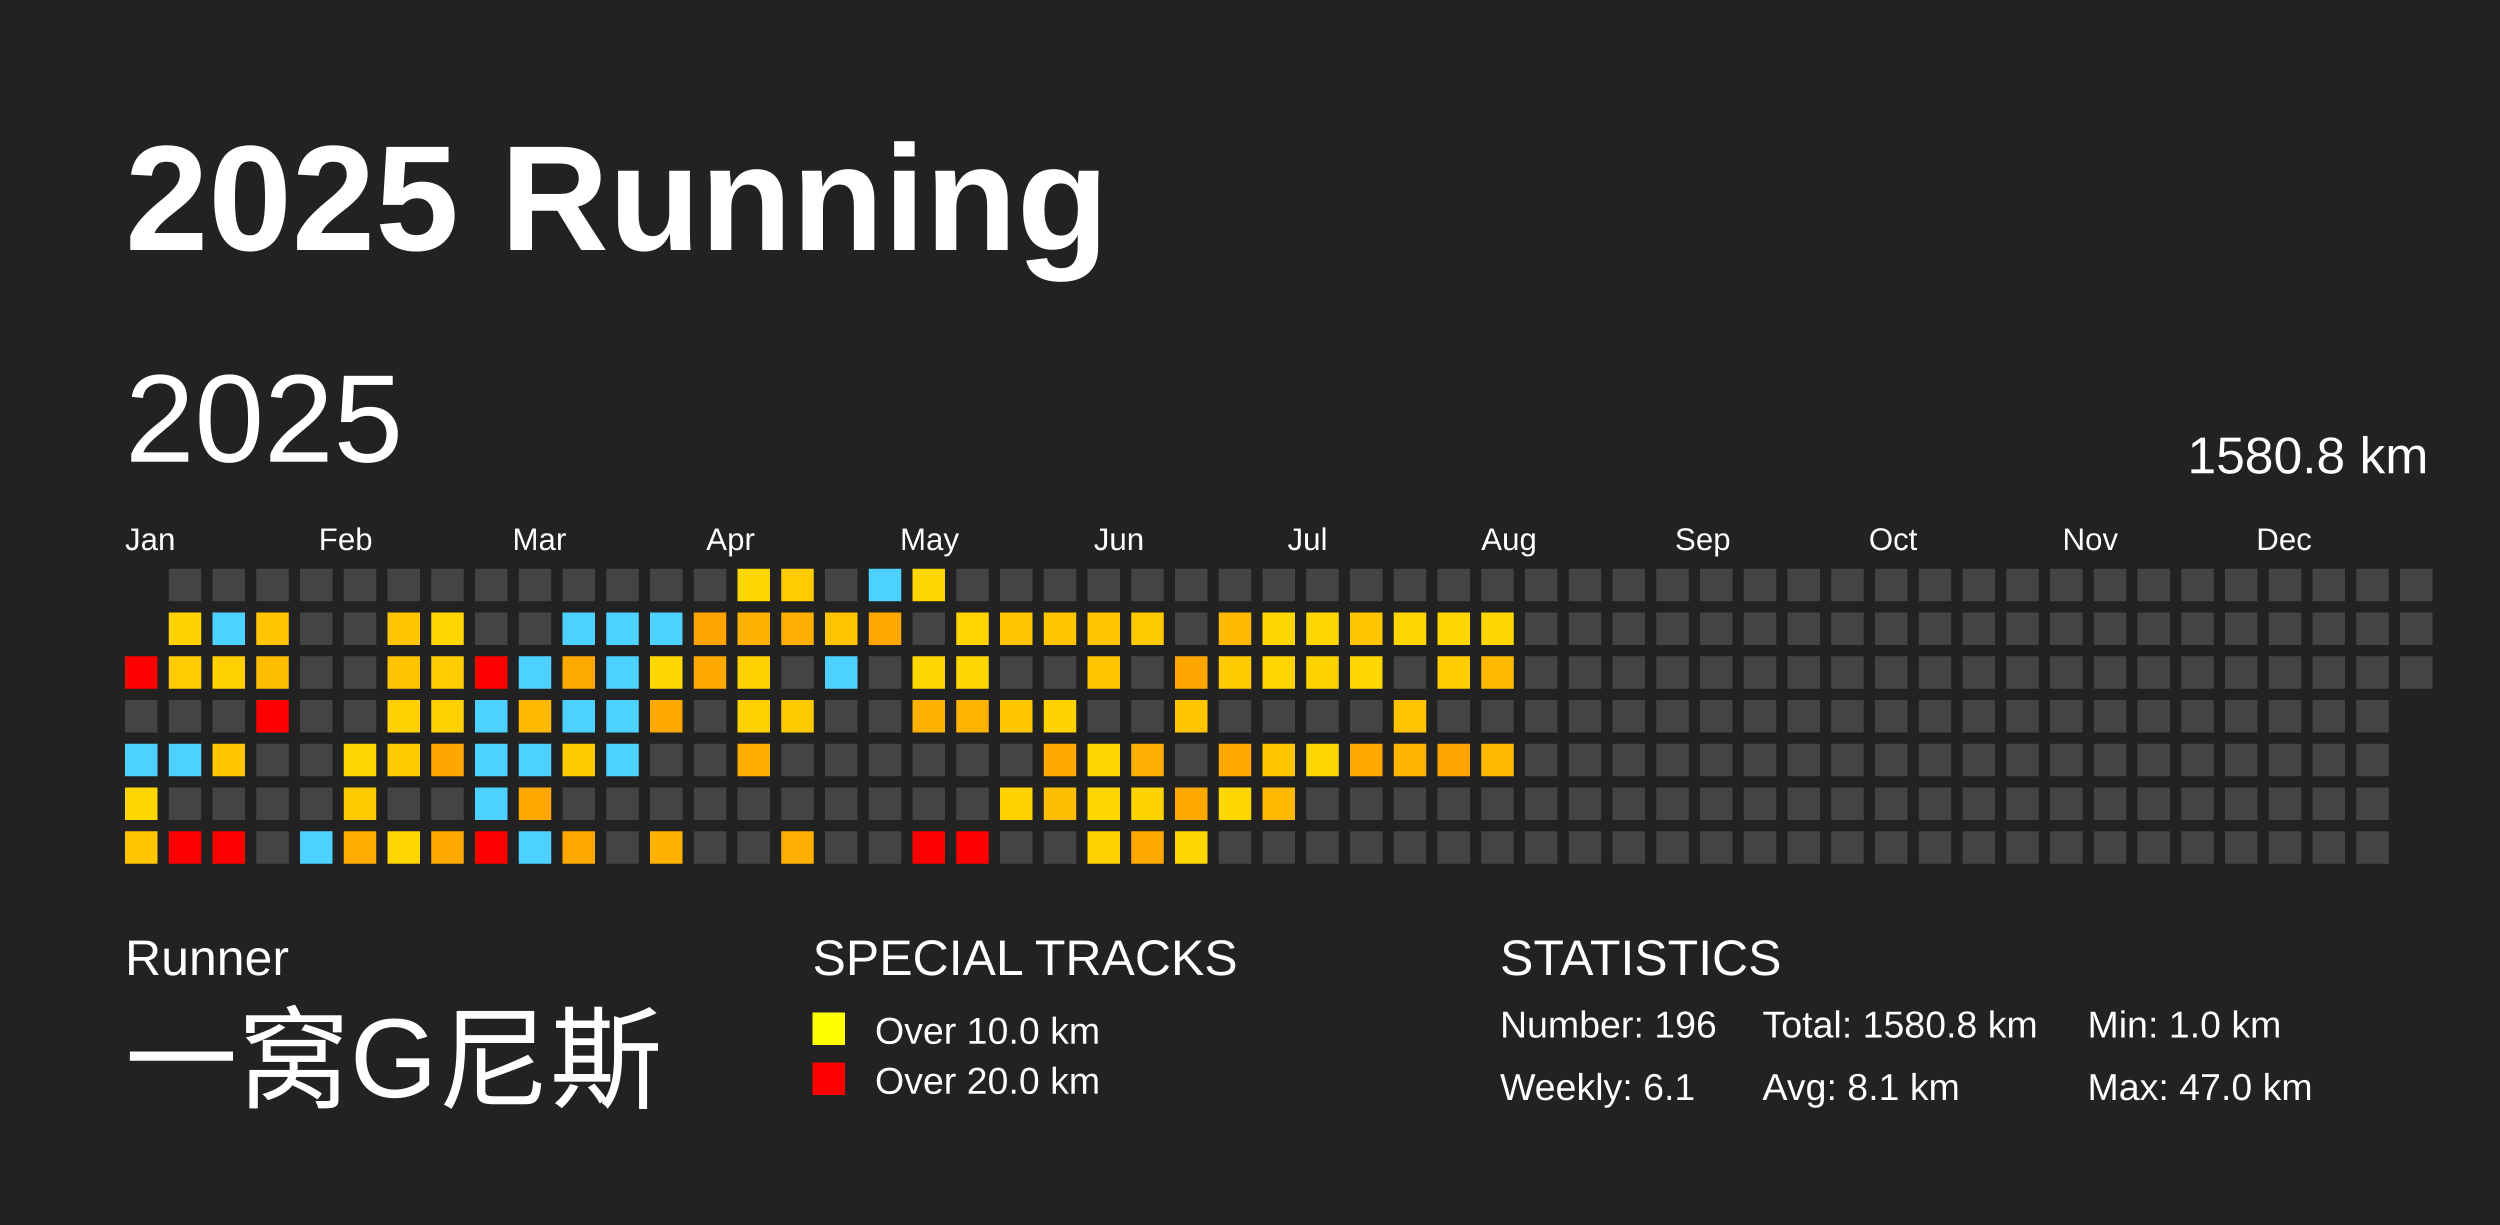
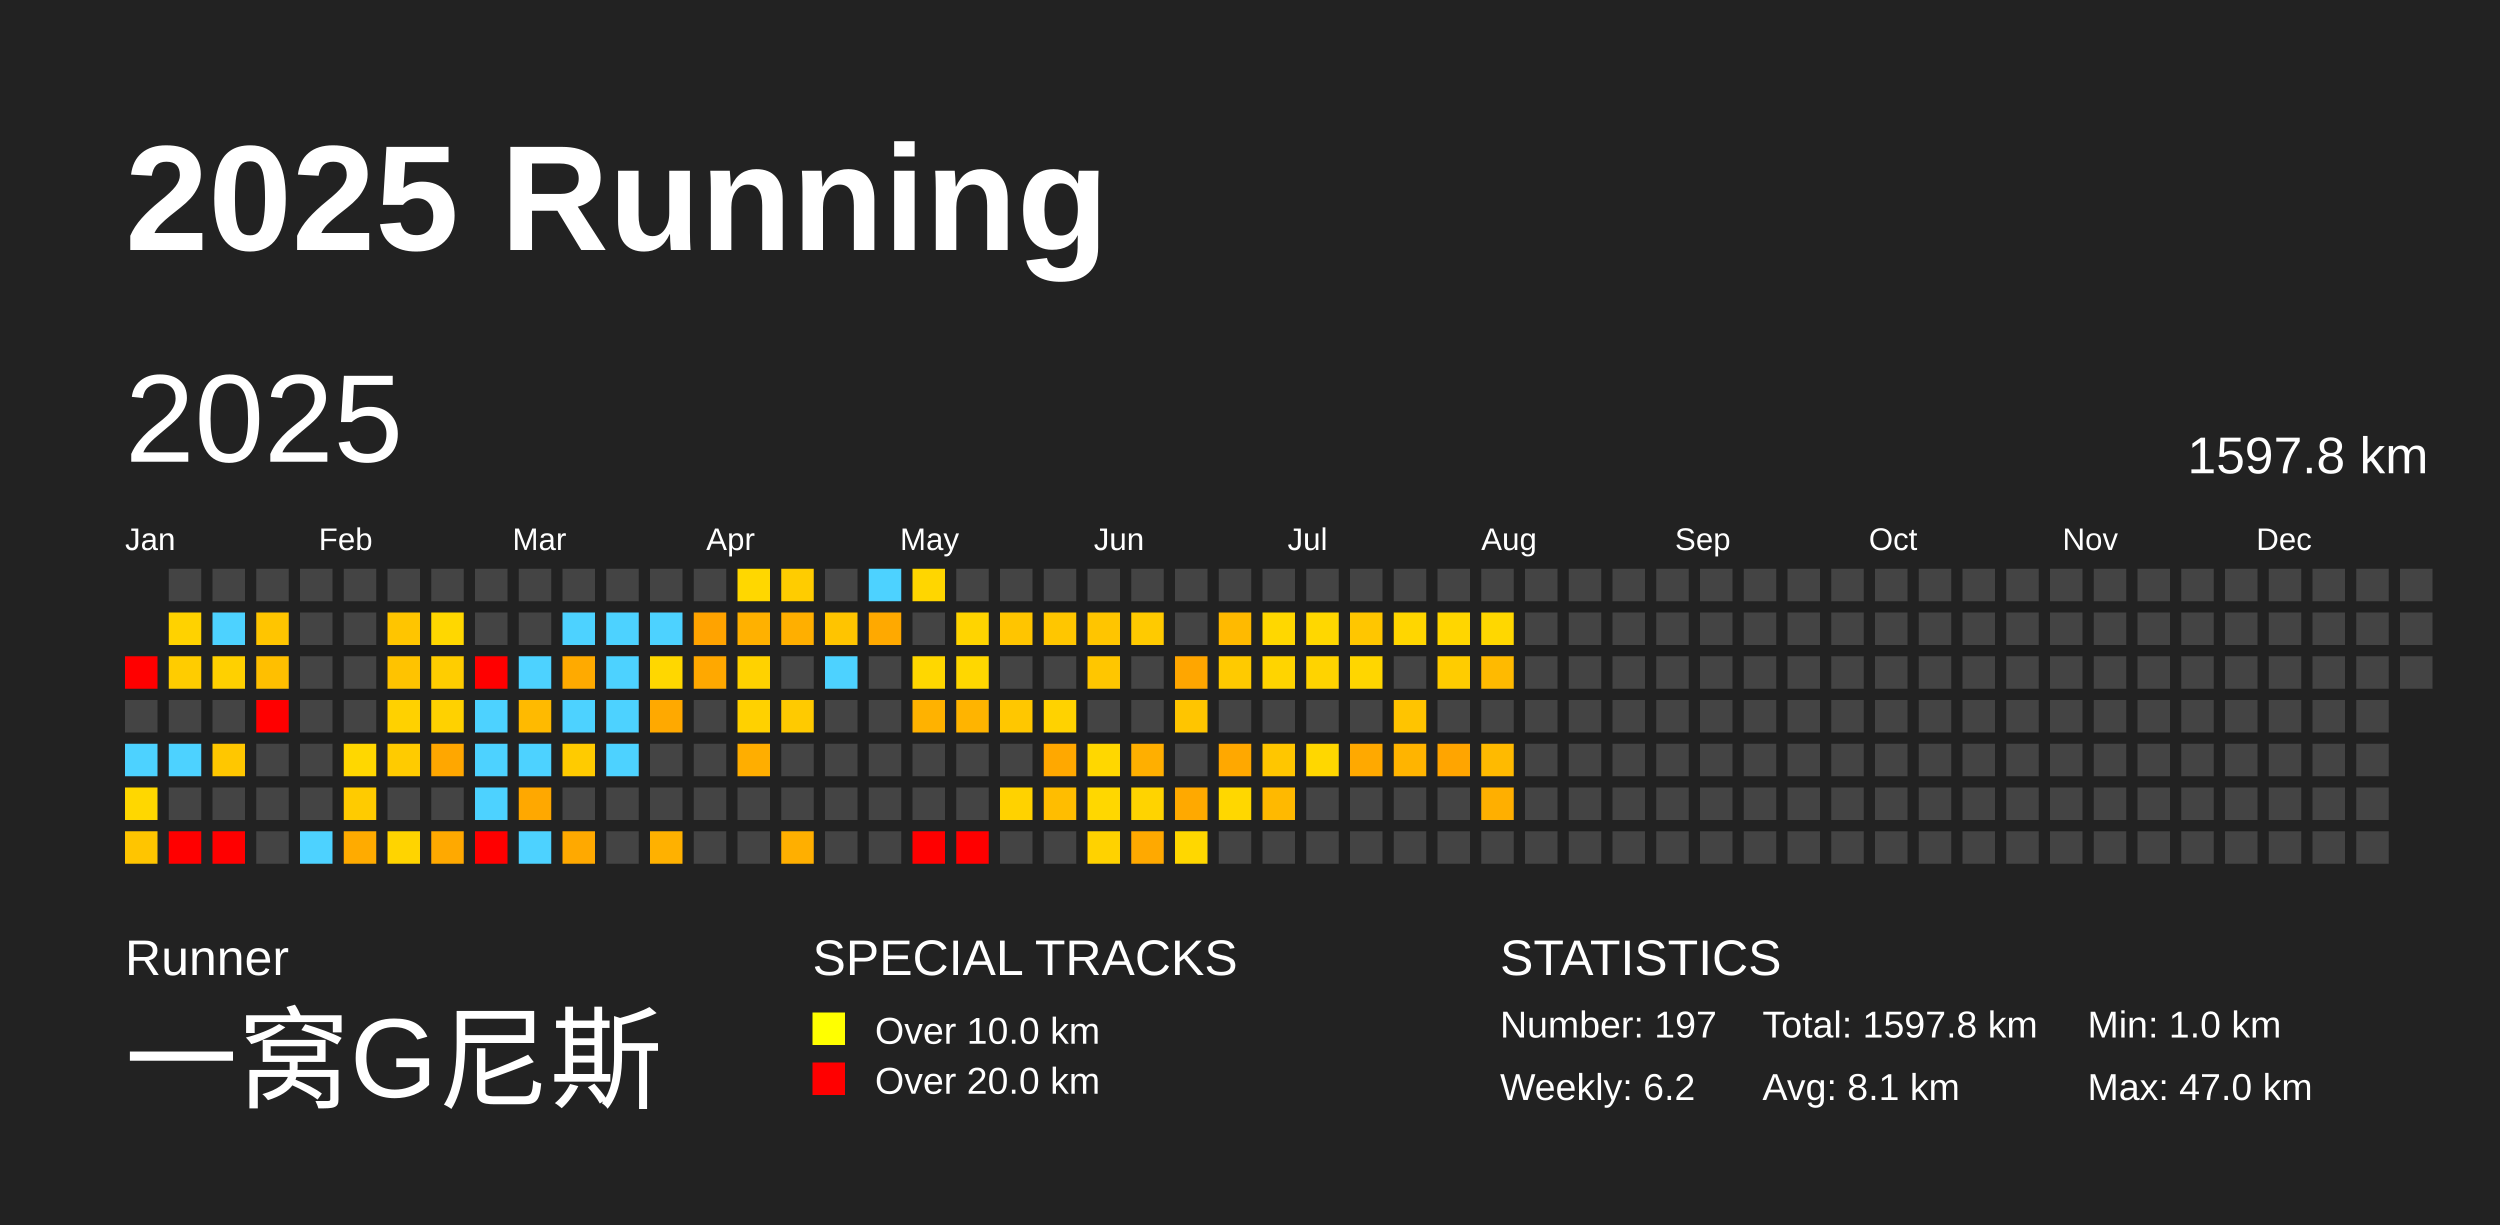
<svg xmlns="http://www.w3.org/2000/svg" baseProfile="full" height="98mm" version="1.1" viewBox="0,0,200,98" width="200mm">
  <defs />
  <rect fill="#222222" height="98" width="200" x="0" y="0" />
  <text fill="#FFFFFF" style="font-size:12px; font-family:Arial; font-weight:bold;" x="10" y="20">2025 Running</text>
  <text fill="#FFFFFF" style="font-size:4px; font-family:Arial" x="10" y="78">Runner</text>
  <text fill="#FFFFFF" style="font-size:9px; font-family:Arial" x="10" y="88">一窝G尼斯</text>
  <text fill="#FFFFFF" style="font-size:4px; font-family:Arial" x="65" y="78">SPECIAL TRACKS</text>
  <rect fill="yellow" height="2.6" width="2.6" x="65" y="81" />
  <text fill="#FFFFFF" style="font-size:3px; font-family:Arial" x="70" y="83.5">Over 10.0 km</text>
  <rect fill="red" height="2.6" width="2.6" x="65" y="85" />
  <text fill="#FFFFFF" style="font-size:3px; font-family:Arial" x="70" y="87.5">Over 20.0 km</text>
  <text fill="#FFFFFF" style="font-size:4px; font-family:Arial" x="120" y="78">STATISTICS</text>
-   <text fill="#FFFFFF" style="font-size:3px; font-family:Arial" x="120" y="83">Number: 196</text>
-   <text fill="#FFFFFF" style="font-size:3px; font-family:Arial" x="120" y="88">Weekly: 6.1</text>
-   <text fill="#FFFFFF" style="font-size:3px; font-family:Arial" x="141" y="83">Total: 1580.8 km</text>
+   <text fill="#FFFFFF" style="font-size:3px; font-family:Arial" x="120" y="83">Number: 197</text>
+   <text fill="#FFFFFF" style="font-size:3px; font-family:Arial" x="120" y="88">Weekly: 6.2</text>
+   <text fill="#FFFFFF" style="font-size:3px; font-family:Arial" x="141" y="83">Total: 1597.8 km</text>
  <text fill="#FFFFFF" style="font-size:3px; font-family:Arial" x="141" y="88">Avg: 8.1 km</text>
  <text fill="#FFFFFF" style="font-size:3px; font-family:Arial" x="167" y="83">Min: 1.0 km</text>
  <text fill="#FFFFFF" style="font-size:3px; font-family:Arial" x="167" y="88">Max: 47.0 km</text>
  <text dominant-baseline="hanging" fill="#FFFFFF" style="font-size:10.0px; font-family:Arial;" x="10" y="30">2025</text>
-   <text dominant-baseline="hanging" fill="#FFFFFF" style="font-size:4.125px; font-family:Arial;" x="175" y="35">1580.8 km</text>
+   <text dominant-baseline="hanging" fill="#FFFFFF" style="font-size:4.125px; font-family:Arial;" x="175" y="35">1597.8 km</text>
  <text fill="#FFFFFF" style="font-size:2.5px; font-family:Arial" x="10.0" y="44">Jan</text>
  <text fill="#FFFFFF" style="font-size:2.5px; font-family:Arial" x="25.5" y="44">Feb</text>
  <text fill="#FFFFFF" style="font-size:2.5px; font-family:Arial" x="41.0" y="44">Mar</text>
  <text fill="#FFFFFF" style="font-size:2.5px; font-family:Arial" x="56.5" y="44">Apr</text>
  <text fill="#FFFFFF" style="font-size:2.5px; font-family:Arial" x="72.0" y="44">May</text>
  <text fill="#FFFFFF" style="font-size:2.5px; font-family:Arial" x="87.5" y="44">Jun</text>
  <text fill="#FFFFFF" style="font-size:2.5px; font-family:Arial" x="103.0" y="44">Jul</text>
  <text fill="#FFFFFF" style="font-size:2.5px; font-family:Arial" x="118.5" y="44">Aug</text>
  <text fill="#FFFFFF" style="font-size:2.5px; font-family:Arial" x="134.0" y="44">Sep</text>
  <text fill="#FFFFFF" style="font-size:2.5px; font-family:Arial" x="149.5" y="44">Oct</text>
  <text fill="#FFFFFF" style="font-size:2.5px; font-family:Arial" x="165.0" y="44">Nov</text>
  <text fill="#FFFFFF" style="font-size:2.5px; font-family:Arial" x="180.5" y="44">Dec</text>
  <rect fill="red" height="2.6" width="2.6" x="10.0" y="52.5" />
  <rect fill="#444444" height="2.6" width="2.6" x="10.0" y="56.0" />
  <rect fill="#4dd2ff" height="2.6" width="2.6" x="10.0" y="59.5" />
  <rect fill="#ffd700" height="2.6" width="2.6" x="10.0" y="63.0" />
  <rect fill="#ffc500" height="2.6" width="2.6" x="10.0" y="66.5" />
  <rect fill="#444444" height="2.6" width="2.6" x="13.5" y="45.5" />
  <rect fill="#ffd200" height="2.6" width="2.6" x="13.5" y="49.0" />
  <rect fill="#ffcc00" height="2.6" width="2.6" x="13.5" y="52.5" />
  <rect fill="#444444" height="2.6" width="2.6" x="13.5" y="56.0" />
  <rect fill="#4dd2ff" height="2.6" width="2.6" x="13.5" y="59.5" />
  <rect fill="#444444" height="2.6" width="2.6" x="13.5" y="63.0" />
  <rect fill="red" height="2.6" width="2.6" x="13.5" y="66.5" />
  <rect fill="#444444" height="2.6" width="2.6" x="17.0" y="45.5" />
  <rect fill="#4dd2ff" height="2.6" width="2.6" x="17.0" y="49.0" />
  <rect fill="#ffd000" height="2.6" width="2.6" x="17.0" y="52.5" />
  <rect fill="#444444" height="2.6" width="2.6" x="17.0" y="56.0" />
  <rect fill="#ffc700" height="2.6" width="2.6" x="17.0" y="59.5" />
  <rect fill="#444444" height="2.6" width="2.6" x="17.0" y="63.0" />
  <rect fill="red" height="2.6" width="2.6" x="17.0" y="66.5" />
  <rect fill="#444444" height="2.6" width="2.6" x="20.5" y="45.5" />
  <rect fill="#ffc500" height="2.6" width="2.6" x="20.5" y="49.0" />
  <rect fill="#ffbf00" height="2.6" width="2.6" x="20.5" y="52.5" />
  <rect fill="red" height="2.6" width="2.6" x="20.5" y="56.0" />
  <rect fill="#444444" height="2.6" width="2.6" x="20.5" y="59.5" />
  <rect fill="#444444" height="2.6" width="2.6" x="20.5" y="63.0" />
  <rect fill="#444444" height="2.6" width="2.6" x="20.5" y="66.5" />
  <rect fill="#444444" height="2.6" width="2.6" x="24.0" y="45.5" />
  <rect fill="#444444" height="2.6" width="2.6" x="24.0" y="49.0" />
  <rect fill="#444444" height="2.6" width="2.6" x="24.0" y="52.5" />
  <rect fill="#444444" height="2.6" width="2.6" x="24.0" y="56.0" />
  <rect fill="#444444" height="2.6" width="2.6" x="24.0" y="59.5" />
  <rect fill="#444444" height="2.6" width="2.6" x="24.0" y="63.0" />
  <rect fill="#4dd2ff" height="2.6" width="2.6" x="24.0" y="66.5" />
  <rect fill="#444444" height="2.6" width="2.6" x="27.5" y="45.5" />
  <rect fill="#444444" height="2.6" width="2.6" x="27.5" y="49.0" />
  <rect fill="#444444" height="2.6" width="2.6" x="27.5" y="52.5" />
  <rect fill="#444444" height="2.6" width="2.6" x="27.5" y="56.0" />
  <rect fill="#ffd700" height="2.6" width="2.6" x="27.5" y="59.5" />
  <rect fill="#ffcb00" height="2.6" width="2.6" x="27.5" y="63.0" />
  <rect fill="#ffab00" height="2.6" width="2.6" x="27.5" y="66.5" />
  <rect fill="#444444" height="2.6" width="2.6" x="31.0" y="45.5" />
  <rect fill="#ffc500" height="2.6" width="2.6" x="31.0" y="49.0" />
  <rect fill="#ffc300" height="2.6" width="2.6" x="31.0" y="52.5" />
  <rect fill="#ffd100" height="2.6" width="2.6" x="31.0" y="56.0" />
  <rect fill="#ffcb00" height="2.6" width="2.6" x="31.0" y="59.5" />
  <rect fill="#444444" height="2.6" width="2.6" x="31.0" y="63.0" />
  <rect fill="#ffd400" height="2.6" width="2.6" x="31.0" y="66.5" />
  <rect fill="#444444" height="2.6" width="2.6" x="34.5" y="45.5" />
  <rect fill="#ffd700" height="2.6" width="2.6" x="34.5" y="49.0" />
  <rect fill="#ffcd00" height="2.6" width="2.6" x="34.5" y="52.5" />
  <rect fill="#ffd100" height="2.6" width="2.6" x="34.5" y="56.0" />
  <rect fill="#ffa700" height="2.6" width="2.6" x="34.5" y="59.5" />
  <rect fill="#444444" height="2.6" width="2.6" x="34.5" y="63.0" />
  <rect fill="#ffa900" height="2.6" width="2.6" x="34.5" y="66.5" />
  <rect fill="#444444" height="2.6" width="2.6" x="38.0" y="45.5" />
  <rect fill="#444444" height="2.6" width="2.6" x="38.0" y="49.0" />
  <rect fill="red" height="2.6" width="2.6" x="38.0" y="52.5" />
  <rect fill="#4dd2ff" height="2.6" width="2.6" x="38.0" y="56.0" />
  <rect fill="#4dd2ff" height="2.6" width="2.6" x="38.0" y="59.5" />
  <rect fill="#4dd2ff" height="2.6" width="2.6" x="38.0" y="63.0" />
  <rect fill="red" height="2.6" width="2.6" x="38.0" y="66.5" />
  <rect fill="#444444" height="2.6" width="2.6" x="41.5" y="45.5" />
  <rect fill="#444444" height="2.6" width="2.6" x="41.5" y="49.0" />
  <rect fill="#4dd2ff" height="2.6" width="2.6" x="41.5" y="52.5" />
  <rect fill="#ffba00" height="2.6" width="2.6" x="41.5" y="56.0" />
  <rect fill="#4dd2ff" height="2.6" width="2.6" x="41.5" y="59.5" />
  <rect fill="#ffa800" height="2.6" width="2.6" x="41.5" y="63.0" />
  <rect fill="#4dd2ff" height="2.6" width="2.6" x="41.5" y="66.5" />
  <rect fill="#444444" height="2.6" width="2.6" x="45.0" y="45.5" />
  <rect fill="#4dd2ff" height="2.6" width="2.6" x="45.0" y="49.0" />
  <rect fill="#ffaa00" height="2.6" width="2.6" x="45.0" y="52.5" />
  <rect fill="#4dd2ff" height="2.6" width="2.6" x="45.0" y="56.0" />
  <rect fill="#ffcb00" height="2.6" width="2.6" x="45.0" y="59.5" />
  <rect fill="#444444" height="2.6" width="2.6" x="45.0" y="63.0" />
  <rect fill="#ffa900" height="2.6" width="2.6" x="45.0" y="66.5" />
  <rect fill="#444444" height="2.6" width="2.6" x="48.5" y="45.5" />
  <rect fill="#4dd2ff" height="2.6" width="2.6" x="48.5" y="49.0" />
  <rect fill="#4dd2ff" height="2.6" width="2.6" x="48.5" y="52.5" />
  <rect fill="#4dd2ff" height="2.6" width="2.6" x="48.5" y="56.0" />
  <rect fill="#4dd2ff" height="2.6" width="2.6" x="48.5" y="59.5" />
  <rect fill="#444444" height="2.6" width="2.6" x="48.5" y="63.0" />
  <rect fill="#444444" height="2.6" width="2.6" x="48.5" y="66.5" />
  <rect fill="#444444" height="2.6" width="2.6" x="52.0" y="45.5" />
  <rect fill="#4dd2ff" height="2.6" width="2.6" x="52.0" y="49.0" />
  <rect fill="#ffd700" height="2.6" width="2.6" x="52.0" y="52.5" />
  <rect fill="#ffa900" height="2.6" width="2.6" x="52.0" y="56.0" />
  <rect fill="#444444" height="2.6" width="2.6" x="52.0" y="59.5" />
  <rect fill="#444444" height="2.6" width="2.6" x="52.0" y="63.0" />
  <rect fill="#ffb100" height="2.6" width="2.6" x="52.0" y="66.5" />
  <rect fill="#444444" height="2.6" width="2.6" x="55.5" y="45.5" />
  <rect fill="#ffa300" height="2.6" width="2.6" x="55.5" y="49.0" />
  <rect fill="#ffa800" height="2.6" width="2.6" x="55.5" y="52.5" />
  <rect fill="#444444" height="2.6" width="2.6" x="55.5" y="56.0" />
  <rect fill="#444444" height="2.6" width="2.6" x="55.5" y="59.5" />
  <rect fill="#444444" height="2.6" width="2.6" x="55.5" y="63.0" />
  <rect fill="#444444" height="2.6" width="2.6" x="55.5" y="66.5" />
  <rect fill="#ffd700" height="2.6" width="2.6" x="59.0" y="45.5" />
  <rect fill="#ffb100" height="2.6" width="2.6" x="59.0" y="49.0" />
  <rect fill="#ffd200" height="2.6" width="2.6" x="59.0" y="52.5" />
  <rect fill="#ffd100" height="2.6" width="2.6" x="59.0" y="56.0" />
  <rect fill="#ffae00" height="2.6" width="2.6" x="59.0" y="59.5" />
  <rect fill="#444444" height="2.6" width="2.6" x="59.0" y="63.0" />
  <rect fill="#444444" height="2.6" width="2.6" x="59.0" y="66.5" />
  <rect fill="#ffcc00" height="2.6" width="2.6" x="62.5" y="45.5" />
  <rect fill="#ffaf00" height="2.6" width="2.6" x="62.5" y="49.0" />
  <rect fill="#444444" height="2.6" width="2.6" x="62.5" y="52.5" />
  <rect fill="#ffca00" height="2.6" width="2.6" x="62.5" y="56.0" />
  <rect fill="#444444" height="2.6" width="2.6" x="62.5" y="59.5" />
  <rect fill="#444444" height="2.6" width="2.6" x="62.5" y="63.0" />
  <rect fill="#ffaf00" height="2.6" width="2.6" x="62.5" y="66.5" />
  <rect fill="#444444" height="2.6" width="2.6" x="66.0" y="45.5" />
  <rect fill="#ffc400" height="2.6" width="2.6" x="66.0" y="49.0" />
  <rect fill="#4dd2ff" height="2.6" width="2.6" x="66.0" y="52.5" />
  <rect fill="#444444" height="2.6" width="2.6" x="66.0" y="56.0" />
  <rect fill="#444444" height="2.6" width="2.6" x="66.0" y="59.5" />
  <rect fill="#444444" height="2.6" width="2.6" x="66.0" y="63.0" />
  <rect fill="#444444" height="2.6" width="2.6" x="66.0" y="66.5" />
  <rect fill="#4dd2ff" height="2.6" width="2.6" x="69.5" y="45.5" />
  <rect fill="#ffa900" height="2.6" width="2.6" x="69.5" y="49.0" />
  <rect fill="#444444" height="2.6" width="2.6" x="69.5" y="52.5" />
  <rect fill="#444444" height="2.6" width="2.6" x="69.5" y="56.0" />
  <rect fill="#444444" height="2.6" width="2.6" x="69.5" y="59.5" />
  <rect fill="#444444" height="2.6" width="2.6" x="69.5" y="63.0" />
  <rect fill="#444444" height="2.6" width="2.6" x="69.5" y="66.5" />
  <rect fill="#ffd600" height="2.6" width="2.6" x="73.0" y="45.5" />
  <rect fill="#444444" height="2.6" width="2.6" x="73.0" y="49.0" />
  <rect fill="#ffd700" height="2.6" width="2.6" x="73.0" y="52.5" />
  <rect fill="#ffb200" height="2.6" width="2.6" x="73.0" y="56.0" />
  <rect fill="#444444" height="2.6" width="2.6" x="73.0" y="59.5" />
  <rect fill="#444444" height="2.6" width="2.6" x="73.0" y="63.0" />
  <rect fill="red" height="2.6" width="2.6" x="73.0" y="66.5" />
  <rect fill="#444444" height="2.6" width="2.6" x="76.5" y="45.5" />
  <rect fill="#ffd400" height="2.6" width="2.6" x="76.5" y="49.0" />
  <rect fill="#ffd700" height="2.6" width="2.6" x="76.5" y="52.5" />
  <rect fill="#ffb400" height="2.6" width="2.6" x="76.5" y="56.0" />
  <rect fill="#444444" height="2.6" width="2.6" x="76.5" y="59.5" />
  <rect fill="#444444" height="2.6" width="2.6" x="76.5" y="63.0" />
  <rect fill="red" height="2.6" width="2.6" x="76.5" y="66.5" />
  <rect fill="#444444" height="2.6" width="2.6" x="80.0" y="45.5" />
  <rect fill="#ffc500" height="2.6" width="2.6" x="80.0" y="49.0" />
  <rect fill="#444444" height="2.6" width="2.6" x="80.0" y="52.5" />
  <rect fill="#ffc700" height="2.6" width="2.6" x="80.0" y="56.0" />
  <rect fill="#444444" height="2.6" width="2.6" x="80.0" y="59.5" />
  <rect fill="#ffd200" height="2.6" width="2.6" x="80.0" y="63.0" />
  <rect fill="#444444" height="2.6" width="2.6" x="80.0" y="66.5" />
  <rect fill="#444444" height="2.6" width="2.6" x="83.5" y="45.5" />
  <rect fill="#ffc600" height="2.6" width="2.6" x="83.5" y="49.0" />
  <rect fill="#444444" height="2.6" width="2.6" x="83.5" y="52.5" />
  <rect fill="#ffd200" height="2.6" width="2.6" x="83.5" y="56.0" />
  <rect fill="#ffa800" height="2.6" width="2.6" x="83.5" y="59.5" />
  <rect fill="#ffbd00" height="2.6" width="2.6" x="83.5" y="63.0" />
  <rect fill="#444444" height="2.6" width="2.6" x="83.5" y="66.5" />
  <rect fill="#444444" height="2.6" width="2.6" x="87.0" y="45.5" />
  <rect fill="#ffc500" height="2.6" width="2.6" x="87.0" y="49.0" />
  <rect fill="#ffc600" height="2.6" width="2.6" x="87.0" y="52.5" />
  <rect fill="#444444" height="2.6" width="2.6" x="87.0" y="56.0" />
  <rect fill="#ffd700" height="2.6" width="2.6" x="87.0" y="59.5" />
  <rect fill="#ffd700" height="2.6" width="2.6" x="87.0" y="63.0" />
  <rect fill="#ffd200" height="2.6" width="2.6" x="87.0" y="66.5" />
  <rect fill="#444444" height="2.6" width="2.6" x="90.5" y="45.5" />
  <rect fill="#ffca00" height="2.6" width="2.6" x="90.5" y="49.0" />
  <rect fill="#444444" height="2.6" width="2.6" x="90.5" y="52.5" />
  <rect fill="#444444" height="2.6" width="2.6" x="90.5" y="56.0" />
  <rect fill="#ffaf00" height="2.6" width="2.6" x="90.5" y="59.5" />
  <rect fill="#ffd300" height="2.6" width="2.6" x="90.5" y="63.0" />
  <rect fill="#ffa900" height="2.6" width="2.6" x="90.5" y="66.5" />
  <rect fill="#444444" height="2.6" width="2.6" x="94.0" y="45.5" />
  <rect fill="#444444" height="2.6" width="2.6" x="94.0" y="49.0" />
  <rect fill="#ffa600" height="2.6" width="2.6" x="94.0" y="52.5" />
  <rect fill="#ffc500" height="2.6" width="2.6" x="94.0" y="56.0" />
  <rect fill="#444444" height="2.6" width="2.6" x="94.0" y="59.5" />
  <rect fill="#ffa900" height="2.6" width="2.6" x="94.0" y="63.0" />
  <rect fill="#ffd700" height="2.6" width="2.6" x="94.0" y="66.5" />
  <rect fill="#444444" height="2.6" width="2.6" x="97.5" y="45.5" />
  <rect fill="#ffba00" height="2.6" width="2.6" x="97.5" y="49.0" />
  <rect fill="#ffca00" height="2.6" width="2.6" x="97.5" y="52.5" />
  <rect fill="#444444" height="2.6" width="2.6" x="97.5" y="56.0" />
  <rect fill="#ffa800" height="2.6" width="2.6" x="97.5" y="59.5" />
  <rect fill="#ffd700" height="2.6" width="2.6" x="97.5" y="63.0" />
  <rect fill="#444444" height="2.6" width="2.6" x="97.5" y="66.5" />
  <rect fill="#444444" height="2.6" width="2.6" x="101.0" y="45.5" />
  <rect fill="#ffd700" height="2.6" width="2.6" x="101.0" y="49.0" />
  <rect fill="#ffd400" height="2.6" width="2.6" x="101.0" y="52.5" />
  <rect fill="#444444" height="2.6" width="2.6" x="101.0" y="56.0" />
  <rect fill="#ffc600" height="2.6" width="2.6" x="101.0" y="59.5" />
  <rect fill="#ffb900" height="2.6" width="2.6" x="101.0" y="63.0" />
  <rect fill="#444444" height="2.6" width="2.6" x="101.0" y="66.5" />
  <rect fill="#444444" height="2.6" width="2.6" x="104.5" y="45.5" />
  <rect fill="#ffd700" height="2.6" width="2.6" x="104.5" y="49.0" />
  <rect fill="#ffd300" height="2.6" width="2.6" x="104.5" y="52.5" />
  <rect fill="#444444" height="2.6" width="2.6" x="104.5" y="56.0" />
  <rect fill="#ffd700" height="2.6" width="2.6" x="104.5" y="59.5" />
  <rect fill="#444444" height="2.6" width="2.6" x="104.5" y="63.0" />
  <rect fill="#444444" height="2.6" width="2.6" x="104.5" y="66.5" />
  <rect fill="#444444" height="2.6" width="2.6" x="108.0" y="45.5" />
  <rect fill="#ffc600" height="2.6" width="2.6" x="108.0" y="49.0" />
  <rect fill="#ffd600" height="2.6" width="2.6" x="108.0" y="52.5" />
  <rect fill="#444444" height="2.6" width="2.6" x="108.0" y="56.0" />
  <rect fill="#ffa900" height="2.6" width="2.6" x="108.0" y="59.5" />
  <rect fill="#444444" height="2.6" width="2.6" x="108.0" y="63.0" />
  <rect fill="#444444" height="2.6" width="2.6" x="108.0" y="66.5" />
  <rect fill="#444444" height="2.6" width="2.6" x="111.5" y="45.5" />
  <rect fill="#ffd600" height="2.6" width="2.6" x="111.5" y="49.0" />
  <rect fill="#444444" height="2.6" width="2.6" x="111.5" y="52.5" />
  <rect fill="#ffc400" height="2.6" width="2.6" x="111.5" y="56.0" />
  <rect fill="#ffb400" height="2.6" width="2.6" x="111.5" y="59.5" />
  <rect fill="#444444" height="2.6" width="2.6" x="111.5" y="63.0" />
  <rect fill="#444444" height="2.6" width="2.6" x="111.5" y="66.5" />
  <rect fill="#444444" height="2.6" width="2.6" x="115.0" y="45.5" />
  <rect fill="#ffd600" height="2.6" width="2.6" x="115.0" y="49.0" />
  <rect fill="#ffcc00" height="2.6" width="2.6" x="115.0" y="52.5" />
  <rect fill="#444444" height="2.6" width="2.6" x="115.0" y="56.0" />
  <rect fill="#ffa500" height="2.6" width="2.6" x="115.0" y="59.5" />
  <rect fill="#444444" height="2.6" width="2.6" x="115.0" y="63.0" />
  <rect fill="#444444" height="2.6" width="2.6" x="115.0" y="66.5" />
  <rect fill="#444444" height="2.6" width="2.6" x="118.5" y="45.5" />
  <rect fill="#ffd700" height="2.6" width="2.6" x="118.5" y="49.0" />
  <rect fill="#ffba00" height="2.6" width="2.6" x="118.5" y="52.5" />
  <rect fill="#444444" height="2.6" width="2.6" x="118.5" y="56.0" />
  <rect fill="#ffba00" height="2.6" width="2.6" x="118.5" y="59.5" />
-   <rect fill="#444444" height="2.6" width="2.6" x="118.5" y="63.0" />
+   <rect fill="#ffaf00" height="2.6" width="2.6" x="118.5" y="63.0" />
  <rect fill="#444444" height="2.6" width="2.6" x="118.5" y="66.5" />
  <rect fill="#444444" height="2.6" width="2.6" x="122.0" y="45.5" />
  <rect fill="#444444" height="2.6" width="2.6" x="122.0" y="49.0" />
  <rect fill="#444444" height="2.6" width="2.6" x="122.0" y="52.5" />
  <rect fill="#444444" height="2.6" width="2.6" x="122.0" y="56.0" />
  <rect fill="#444444" height="2.6" width="2.6" x="122.0" y="59.5" />
  <rect fill="#444444" height="2.6" width="2.6" x="122.0" y="63.0" />
  <rect fill="#444444" height="2.6" width="2.6" x="122.0" y="66.5" />
  <rect fill="#444444" height="2.6" width="2.6" x="125.5" y="45.5" />
  <rect fill="#444444" height="2.6" width="2.6" x="125.5" y="49.0" />
  <rect fill="#444444" height="2.6" width="2.6" x="125.5" y="52.5" />
  <rect fill="#444444" height="2.6" width="2.6" x="125.5" y="56.0" />
  <rect fill="#444444" height="2.6" width="2.6" x="125.5" y="59.5" />
  <rect fill="#444444" height="2.6" width="2.6" x="125.5" y="63.0" />
  <rect fill="#444444" height="2.6" width="2.6" x="125.5" y="66.5" />
  <rect fill="#444444" height="2.6" width="2.6" x="129.0" y="45.5" />
  <rect fill="#444444" height="2.6" width="2.6" x="129.0" y="49.0" />
  <rect fill="#444444" height="2.6" width="2.6" x="129.0" y="52.5" />
  <rect fill="#444444" height="2.6" width="2.6" x="129.0" y="56.0" />
  <rect fill="#444444" height="2.6" width="2.6" x="129.0" y="59.5" />
  <rect fill="#444444" height="2.6" width="2.6" x="129.0" y="63.0" />
  <rect fill="#444444" height="2.6" width="2.6" x="129.0" y="66.5" />
  <rect fill="#444444" height="2.6" width="2.6" x="132.5" y="45.5" />
  <rect fill="#444444" height="2.6" width="2.6" x="132.5" y="49.0" />
  <rect fill="#444444" height="2.6" width="2.6" x="132.5" y="52.5" />
  <rect fill="#444444" height="2.6" width="2.6" x="132.5" y="56.0" />
  <rect fill="#444444" height="2.6" width="2.6" x="132.5" y="59.5" />
  <rect fill="#444444" height="2.6" width="2.6" x="132.5" y="63.0" />
  <rect fill="#444444" height="2.6" width="2.6" x="132.5" y="66.5" />
  <rect fill="#444444" height="2.6" width="2.6" x="136.0" y="45.5" />
  <rect fill="#444444" height="2.6" width="2.6" x="136.0" y="49.0" />
  <rect fill="#444444" height="2.6" width="2.6" x="136.0" y="52.5" />
  <rect fill="#444444" height="2.6" width="2.6" x="136.0" y="56.0" />
  <rect fill="#444444" height="2.6" width="2.6" x="136.0" y="59.5" />
  <rect fill="#444444" height="2.6" width="2.6" x="136.0" y="63.0" />
  <rect fill="#444444" height="2.6" width="2.6" x="136.0" y="66.5" />
  <rect fill="#444444" height="2.6" width="2.6" x="139.5" y="45.5" />
  <rect fill="#444444" height="2.6" width="2.6" x="139.5" y="49.0" />
  <rect fill="#444444" height="2.6" width="2.6" x="139.5" y="52.5" />
  <rect fill="#444444" height="2.6" width="2.6" x="139.5" y="56.0" />
  <rect fill="#444444" height="2.6" width="2.6" x="139.5" y="59.5" />
  <rect fill="#444444" height="2.6" width="2.6" x="139.5" y="63.0" />
  <rect fill="#444444" height="2.6" width="2.6" x="139.5" y="66.5" />
  <rect fill="#444444" height="2.6" width="2.6" x="143.0" y="45.5" />
  <rect fill="#444444" height="2.6" width="2.6" x="143.0" y="49.0" />
  <rect fill="#444444" height="2.6" width="2.6" x="143.0" y="52.5" />
  <rect fill="#444444" height="2.6" width="2.6" x="143.0" y="56.0" />
  <rect fill="#444444" height="2.6" width="2.6" x="143.0" y="59.5" />
  <rect fill="#444444" height="2.6" width="2.6" x="143.0" y="63.0" />
  <rect fill="#444444" height="2.6" width="2.6" x="143.0" y="66.5" />
  <rect fill="#444444" height="2.6" width="2.6" x="146.5" y="45.5" />
  <rect fill="#444444" height="2.6" width="2.6" x="146.5" y="49.0" />
  <rect fill="#444444" height="2.6" width="2.6" x="146.5" y="52.5" />
  <rect fill="#444444" height="2.6" width="2.6" x="146.5" y="56.0" />
  <rect fill="#444444" height="2.6" width="2.6" x="146.5" y="59.5" />
  <rect fill="#444444" height="2.6" width="2.6" x="146.5" y="63.0" />
  <rect fill="#444444" height="2.6" width="2.6" x="146.5" y="66.5" />
  <rect fill="#444444" height="2.6" width="2.6" x="150.0" y="45.5" />
  <rect fill="#444444" height="2.6" width="2.6" x="150.0" y="49.0" />
  <rect fill="#444444" height="2.6" width="2.6" x="150.0" y="52.5" />
  <rect fill="#444444" height="2.6" width="2.6" x="150.0" y="56.0" />
  <rect fill="#444444" height="2.6" width="2.6" x="150.0" y="59.5" />
  <rect fill="#444444" height="2.6" width="2.6" x="150.0" y="63.0" />
  <rect fill="#444444" height="2.6" width="2.6" x="150.0" y="66.5" />
  <rect fill="#444444" height="2.6" width="2.6" x="153.5" y="45.5" />
  <rect fill="#444444" height="2.6" width="2.6" x="153.5" y="49.0" />
  <rect fill="#444444" height="2.6" width="2.6" x="153.5" y="52.5" />
  <rect fill="#444444" height="2.6" width="2.6" x="153.5" y="56.0" />
  <rect fill="#444444" height="2.6" width="2.6" x="153.5" y="59.5" />
  <rect fill="#444444" height="2.6" width="2.6" x="153.5" y="63.0" />
  <rect fill="#444444" height="2.6" width="2.6" x="153.5" y="66.5" />
  <rect fill="#444444" height="2.6" width="2.6" x="157.0" y="45.5" />
  <rect fill="#444444" height="2.6" width="2.6" x="157.0" y="49.0" />
  <rect fill="#444444" height="2.6" width="2.6" x="157.0" y="52.5" />
  <rect fill="#444444" height="2.6" width="2.6" x="157.0" y="56.0" />
  <rect fill="#444444" height="2.6" width="2.6" x="157.0" y="59.5" />
  <rect fill="#444444" height="2.6" width="2.6" x="157.0" y="63.0" />
  <rect fill="#444444" height="2.6" width="2.6" x="157.0" y="66.5" />
  <rect fill="#444444" height="2.6" width="2.6" x="160.5" y="45.5" />
  <rect fill="#444444" height="2.6" width="2.6" x="160.5" y="49.0" />
  <rect fill="#444444" height="2.6" width="2.6" x="160.5" y="52.5" />
  <rect fill="#444444" height="2.6" width="2.6" x="160.5" y="56.0" />
  <rect fill="#444444" height="2.6" width="2.6" x="160.5" y="59.5" />
  <rect fill="#444444" height="2.6" width="2.6" x="160.5" y="63.0" />
  <rect fill="#444444" height="2.6" width="2.6" x="160.5" y="66.5" />
  <rect fill="#444444" height="2.6" width="2.6" x="164.0" y="45.5" />
  <rect fill="#444444" height="2.6" width="2.6" x="164.0" y="49.0" />
  <rect fill="#444444" height="2.6" width="2.6" x="164.0" y="52.5" />
  <rect fill="#444444" height="2.6" width="2.6" x="164.0" y="56.0" />
  <rect fill="#444444" height="2.6" width="2.6" x="164.0" y="59.5" />
  <rect fill="#444444" height="2.6" width="2.6" x="164.0" y="63.0" />
  <rect fill="#444444" height="2.6" width="2.6" x="164.0" y="66.5" />
  <rect fill="#444444" height="2.6" width="2.6" x="167.5" y="45.5" />
  <rect fill="#444444" height="2.6" width="2.6" x="167.5" y="49.0" />
  <rect fill="#444444" height="2.6" width="2.6" x="167.5" y="52.5" />
  <rect fill="#444444" height="2.6" width="2.6" x="167.5" y="56.0" />
  <rect fill="#444444" height="2.6" width="2.6" x="167.5" y="59.5" />
  <rect fill="#444444" height="2.6" width="2.6" x="167.5" y="63.0" />
  <rect fill="#444444" height="2.6" width="2.6" x="167.5" y="66.5" />
  <rect fill="#444444" height="2.6" width="2.6" x="171.0" y="45.5" />
  <rect fill="#444444" height="2.6" width="2.6" x="171.0" y="49.0" />
  <rect fill="#444444" height="2.6" width="2.6" x="171.0" y="52.5" />
  <rect fill="#444444" height="2.6" width="2.6" x="171.0" y="56.0" />
  <rect fill="#444444" height="2.6" width="2.6" x="171.0" y="59.5" />
  <rect fill="#444444" height="2.6" width="2.6" x="171.0" y="63.0" />
  <rect fill="#444444" height="2.6" width="2.6" x="171.0" y="66.5" />
  <rect fill="#444444" height="2.6" width="2.6" x="174.5" y="45.5" />
  <rect fill="#444444" height="2.6" width="2.6" x="174.5" y="49.0" />
  <rect fill="#444444" height="2.6" width="2.6" x="174.5" y="52.5" />
  <rect fill="#444444" height="2.6" width="2.6" x="174.5" y="56.0" />
  <rect fill="#444444" height="2.6" width="2.6" x="174.5" y="59.5" />
  <rect fill="#444444" height="2.6" width="2.6" x="174.5" y="63.0" />
  <rect fill="#444444" height="2.6" width="2.6" x="174.5" y="66.5" />
  <rect fill="#444444" height="2.6" width="2.6" x="178.0" y="45.5" />
  <rect fill="#444444" height="2.6" width="2.6" x="178.0" y="49.0" />
  <rect fill="#444444" height="2.6" width="2.6" x="178.0" y="52.5" />
  <rect fill="#444444" height="2.6" width="2.6" x="178.0" y="56.0" />
  <rect fill="#444444" height="2.6" width="2.6" x="178.0" y="59.5" />
  <rect fill="#444444" height="2.6" width="2.6" x="178.0" y="63.0" />
  <rect fill="#444444" height="2.6" width="2.6" x="178.0" y="66.5" />
  <rect fill="#444444" height="2.6" width="2.6" x="181.5" y="45.5" />
  <rect fill="#444444" height="2.6" width="2.6" x="181.5" y="49.0" />
  <rect fill="#444444" height="2.6" width="2.6" x="181.5" y="52.5" />
  <rect fill="#444444" height="2.6" width="2.6" x="181.5" y="56.0" />
  <rect fill="#444444" height="2.6" width="2.6" x="181.5" y="59.5" />
  <rect fill="#444444" height="2.6" width="2.6" x="181.5" y="63.0" />
  <rect fill="#444444" height="2.6" width="2.6" x="181.5" y="66.5" />
  <rect fill="#444444" height="2.6" width="2.6" x="185.0" y="45.5" />
  <rect fill="#444444" height="2.6" width="2.6" x="185.0" y="49.0" />
  <rect fill="#444444" height="2.6" width="2.6" x="185.0" y="52.5" />
  <rect fill="#444444" height="2.6" width="2.6" x="185.0" y="56.0" />
  <rect fill="#444444" height="2.6" width="2.6" x="185.0" y="59.5" />
  <rect fill="#444444" height="2.6" width="2.6" x="185.0" y="63.0" />
  <rect fill="#444444" height="2.6" width="2.6" x="185.0" y="66.5" />
  <rect fill="#444444" height="2.6" width="2.6" x="188.5" y="45.5" />
  <rect fill="#444444" height="2.6" width="2.6" x="188.5" y="49.0" />
  <rect fill="#444444" height="2.6" width="2.6" x="188.5" y="52.5" />
  <rect fill="#444444" height="2.6" width="2.6" x="188.5" y="56.0" />
  <rect fill="#444444" height="2.6" width="2.6" x="188.5" y="59.5" />
  <rect fill="#444444" height="2.6" width="2.6" x="188.5" y="63.0" />
  <rect fill="#444444" height="2.6" width="2.6" x="188.5" y="66.5" />
  <rect fill="#444444" height="2.6" width="2.6" x="192.0" y="45.5" />
  <rect fill="#444444" height="2.6" width="2.6" x="192.0" y="49.0" />
  <rect fill="#444444" height="2.6" width="2.6" x="192.0" y="52.5" />
</svg>
